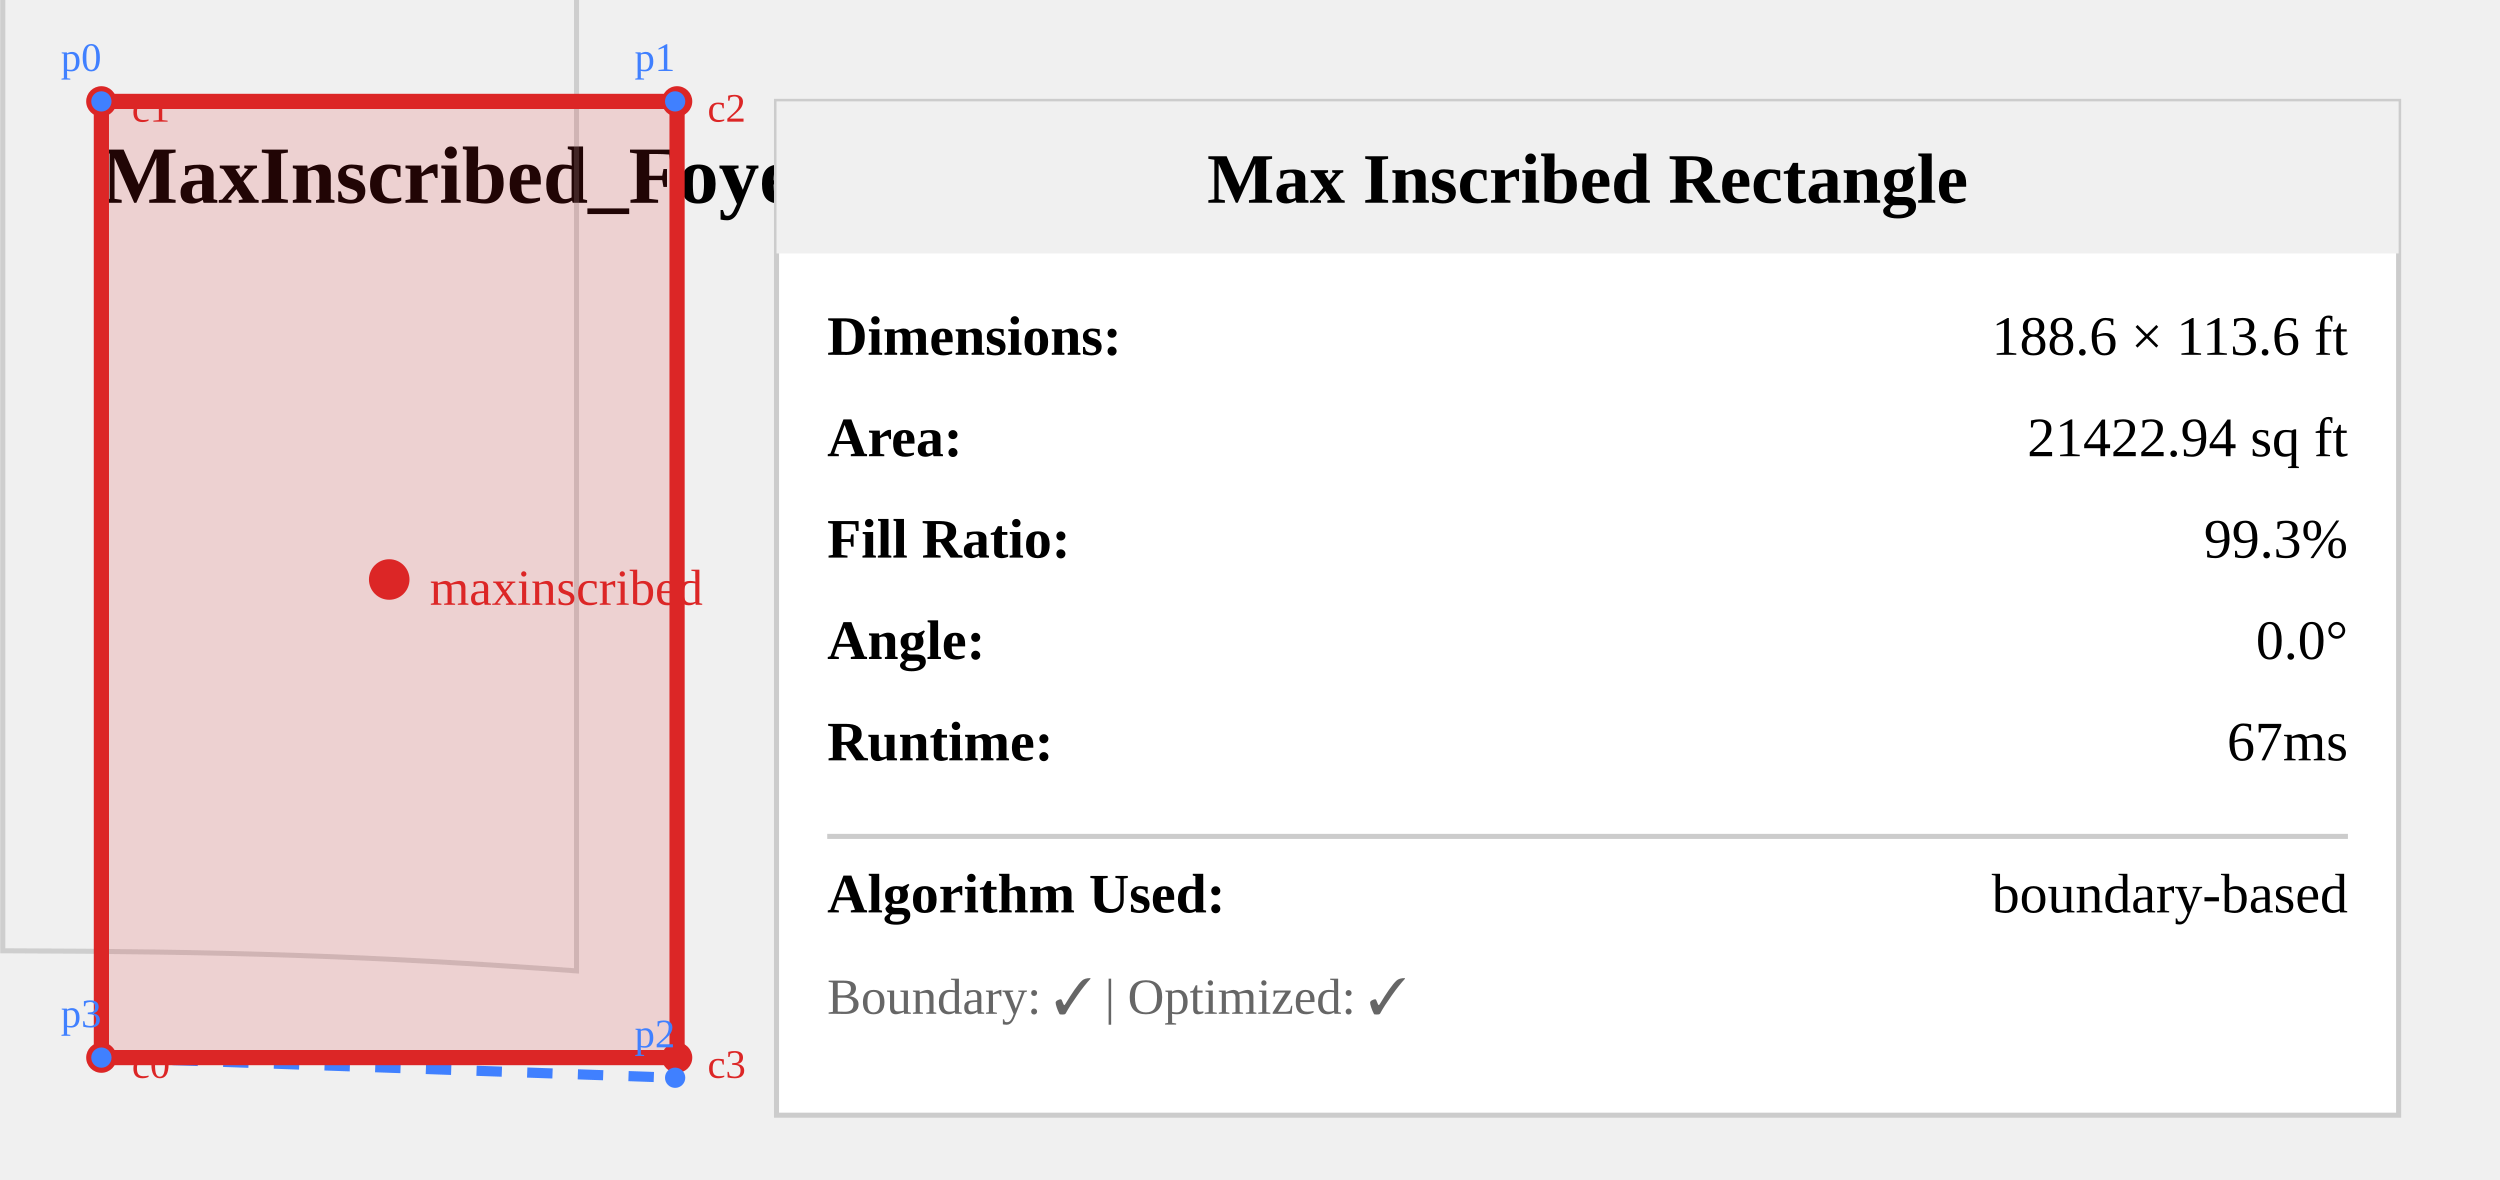
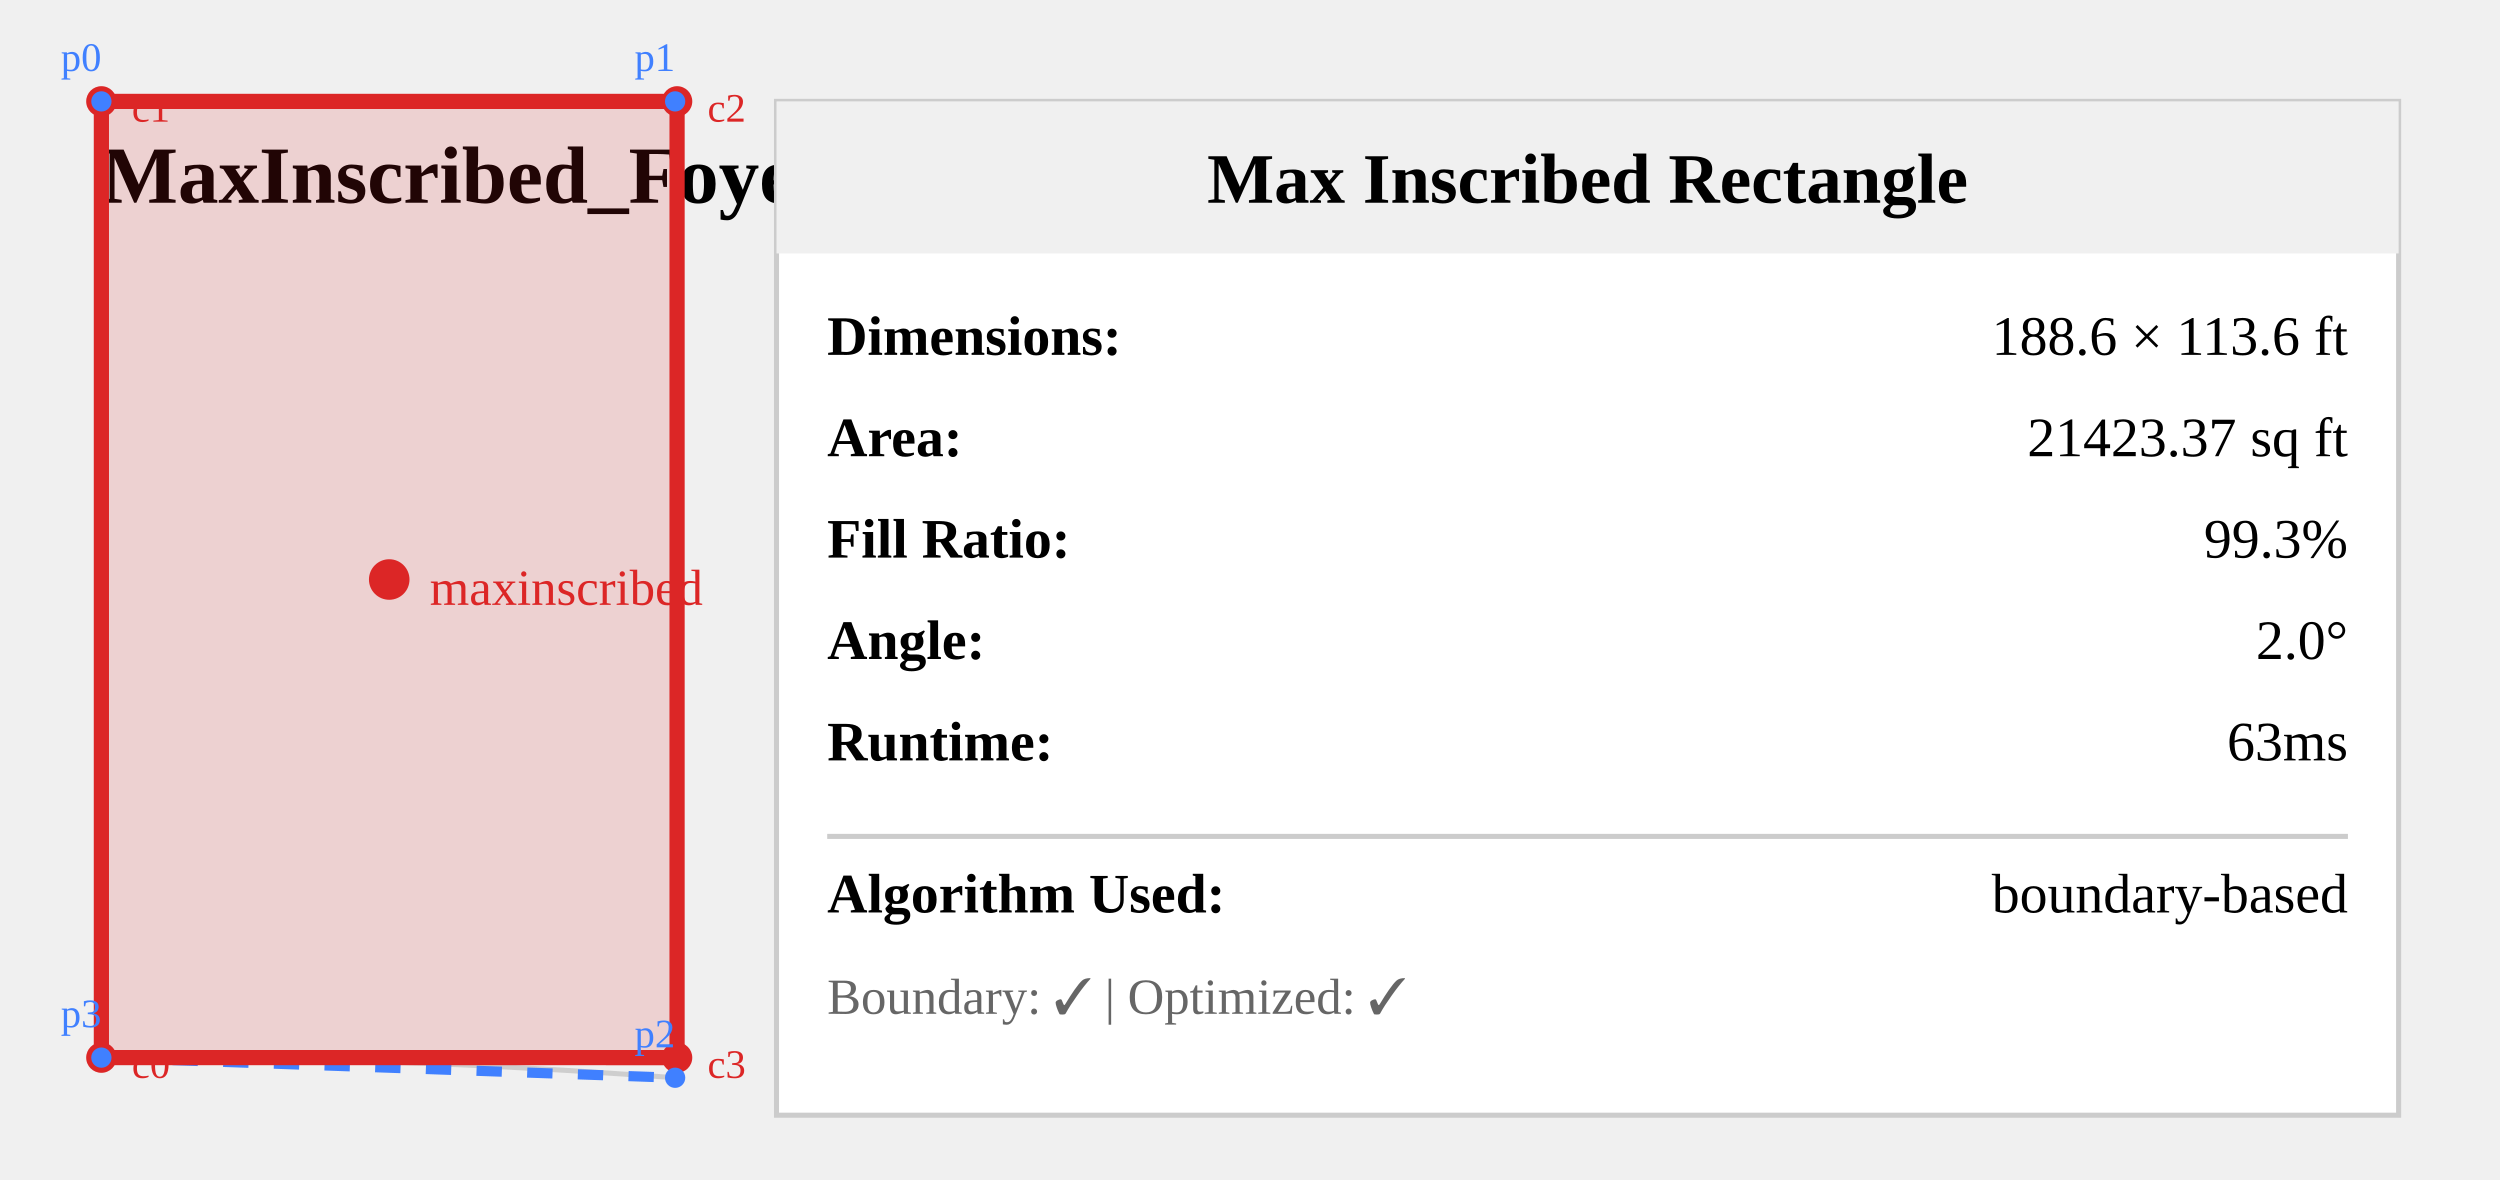
- <svg xmlns="http://www.w3.org/2000/svg" viewBox="98.94 12.256 493.187 232.612" width="493.187" height="232.612" style="background: white;">
-   <text x="118.94" y="52.256" font-size="16" font-weight="bold" fill="#000">
+ <svg xmlns="http://www.w3.org/2000/svg" viewBox="79.488 -8.821 493.184 232.612" width="493.184" height="232.612" style="background: white;">
+   <text x="99.488" y="31.179" font-size="16" font-weight="bold" fill="#000">
    MaxInscribed_Foyer_0001
  </text>
  <g opacity="0.3">
    <path id="Foyer_Room_Foyer" d="M 212.673,11.179 V 203.792 C 171.684,200.782 143.731,199.955 99.488,199.82 V 11.179 Z" fill="none" stroke="#808080" stroke-width="1" />
  </g>
-   <polygon points="118.94,32.26 232.127,32.256 232.127,224.868 118.943,220.896" fill="none" stroke="#4080ff" stroke-width="2" stroke-dasharray="5,5" />
-   <polygon points="118.943,220.896 118.94,32.26 232.507,32.258 232.51,220.895" fill="rgba(220, 38, 38, 0.15)" stroke="#dc2626" stroke-width="3" />
-   <circle cx="175.725" cy="126.577" r="4" fill="#dc2626" />
-   <text x="183.725" y="131.577" font-size="10" fill="#dc2626">maxinscribed</text>
-   <circle cx="118.943" cy="220.896" r="3" fill="#dc2626" />
-   <text x="124.943" y="224.896" font-size="8" fill="#dc2626">c0</text>
-   <circle cx="118.94" cy="32.26" r="3" fill="#dc2626" />
-   <text x="124.94" y="36.26" font-size="8" fill="#dc2626">c1</text>
-   <circle cx="232.507" cy="32.258" r="3" fill="#dc2626" />
-   <text x="238.507" y="36.258" font-size="8" fill="#dc2626">c2</text>
-   <circle cx="232.51" cy="220.895" r="3" fill="#dc2626" />
-   <text x="238.51" y="224.895" font-size="8" fill="#dc2626">c3</text>
-   <circle cx="118.94" cy="32.26" r="2" fill="#4080ff" />
-   <text x="110.94" y="26.26" font-size="8" fill="#4080ff">p0</text>
-   <circle cx="232.127" cy="32.256" r="2" fill="#4080ff" />
-   <text x="224.127" y="26.256" font-size="8" fill="#4080ff">p1</text>
-   <circle cx="232.127" cy="224.868" r="2" fill="#4080ff" />
-   <text x="224.127" y="218.868" font-size="8" fill="#4080ff">p2</text>
-   <circle cx="118.943" cy="220.896" r="2" fill="#4080ff" />
-   <text x="110.943" y="214.896" font-size="8" fill="#4080ff">p3</text>
-   <g transform="translate(252.1275, 32.25559)">
+   <polygon points="99.49,11.18 212.673,11.179 212.673,203.792 99.488,199.82" fill="none" stroke="#4080ff" stroke-width="2" stroke-dasharray="5,5" />
+   <polygon points="99.488,199.82 99.49,11.18 213.057,11.181 213.055,199.821" fill="rgba(220, 38, 38, 0.15)" stroke="#dc2626" stroke-width="3" />
+   <circle cx="156.273" cy="105.501" r="4" fill="#dc2626" />
+   <text x="164.273" y="110.501" font-size="10" fill="#dc2626">maxinscribed</text>
+   <circle cx="99.488" cy="199.82" r="3" fill="#dc2626" />
+   <text x="105.488" y="203.82" font-size="8" fill="#dc2626">c0</text>
+   <circle cx="99.49" cy="11.18" r="3" fill="#dc2626" />
+   <text x="105.49" y="15.18" font-size="8" fill="#dc2626">c1</text>
+   <circle cx="213.057" cy="11.181" r="3" fill="#dc2626" />
+   <text x="219.057" y="15.181" font-size="8" fill="#dc2626">c2</text>
+   <circle cx="213.055" cy="199.821" r="3" fill="#dc2626" />
+   <text x="219.055" y="203.821" font-size="8" fill="#dc2626">c3</text>
+   <circle cx="99.49" cy="11.18" r="2" fill="#4080ff" />
+   <text x="91.49" y="5.18" font-size="8" fill="#4080ff">p0</text>
+   <circle cx="212.673" cy="11.179" r="2" fill="#4080ff" />
+   <text x="204.673" y="5.179" font-size="8" fill="#4080ff">p1</text>
+   <circle cx="212.673" cy="203.792" r="2" fill="#4080ff" />
+   <text x="204.673" y="197.792" font-size="8" fill="#4080ff">p2</text>
+   <circle cx="99.488" cy="199.82" r="2" fill="#4080ff" />
+   <text x="91.488" y="193.82" font-size="8" fill="#4080ff">p3</text>
+   <g transform="translate(232.6725, 11.17938)">
    <rect x="0" y="0" width="320" height="200" fill="white" stroke="#ccc" stroke-width="1" />
    <rect x="0" y="0" width="320" height="30" fill="#f0f0f0" />
    <text x="160" y="20" font-size="14" font-weight="bold" text-anchor="middle">Max Inscribed Rectangle</text>
    <text x="10" y="50" font-size="11" font-weight="bold">Dimensions:</text>
    <text x="310" y="50" font-size="11" text-anchor="end">188.6 × 113.6 ft</text>
    <text x="10" y="70" font-size="11" font-weight="bold">Area:</text>
-     <text x="310" y="70" font-size="11" text-anchor="end">21422.94 sq ft</text>
+     <text x="310" y="70" font-size="11" text-anchor="end">21423.37 sq ft</text>
    <text x="10" y="90" font-size="11" font-weight="bold">Fill Ratio:</text>
    <text x="310" y="90" font-size="11" text-anchor="end">99.3%</text>
    <text x="10" y="110" font-size="11" font-weight="bold">Angle:</text>
-     <text x="310" y="110" font-size="11" text-anchor="end">0.0°</text>
+     <text x="310" y="110" font-size="11" text-anchor="end">2.0°</text>
    <text x="10" y="130" font-size="11" font-weight="bold">Runtime:</text>
-     <text x="310" y="130" font-size="11" text-anchor="end">67ms</text>
+     <text x="310" y="130" font-size="11" text-anchor="end">63ms</text>
    <line x1="10" x2="310" y1="145" y2="145" stroke="#ccc" stroke-width="1" />
    <text x="10" y="160" font-size="11" font-weight="bold">Algorithm Used:</text>
    <text x="310" y="160" font-size="11" text-anchor="end">boundary-based</text>
    <text x="10" y="180" font-size="10" fill="#666">Boundary: ✓ | Optimized: ✓</text>
  </g>
</svg>
